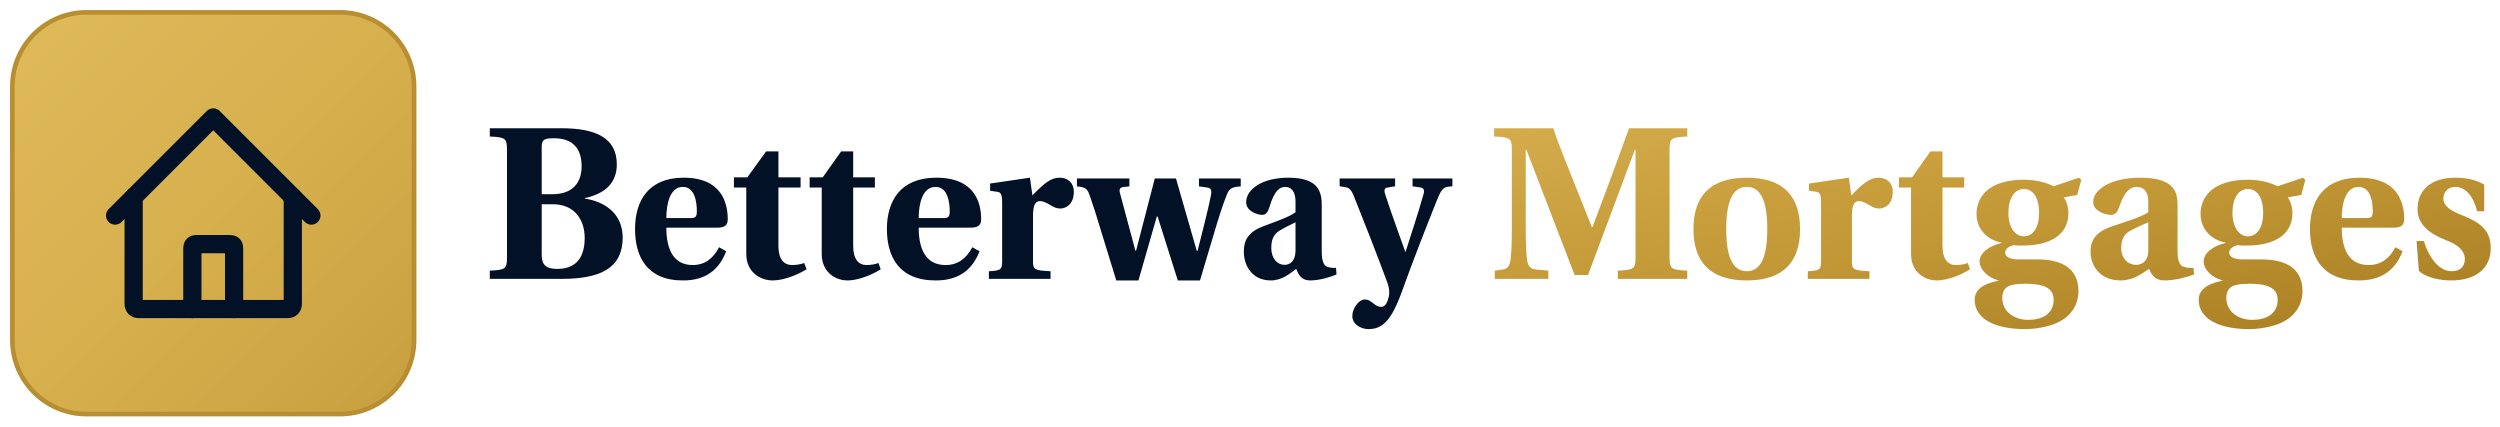
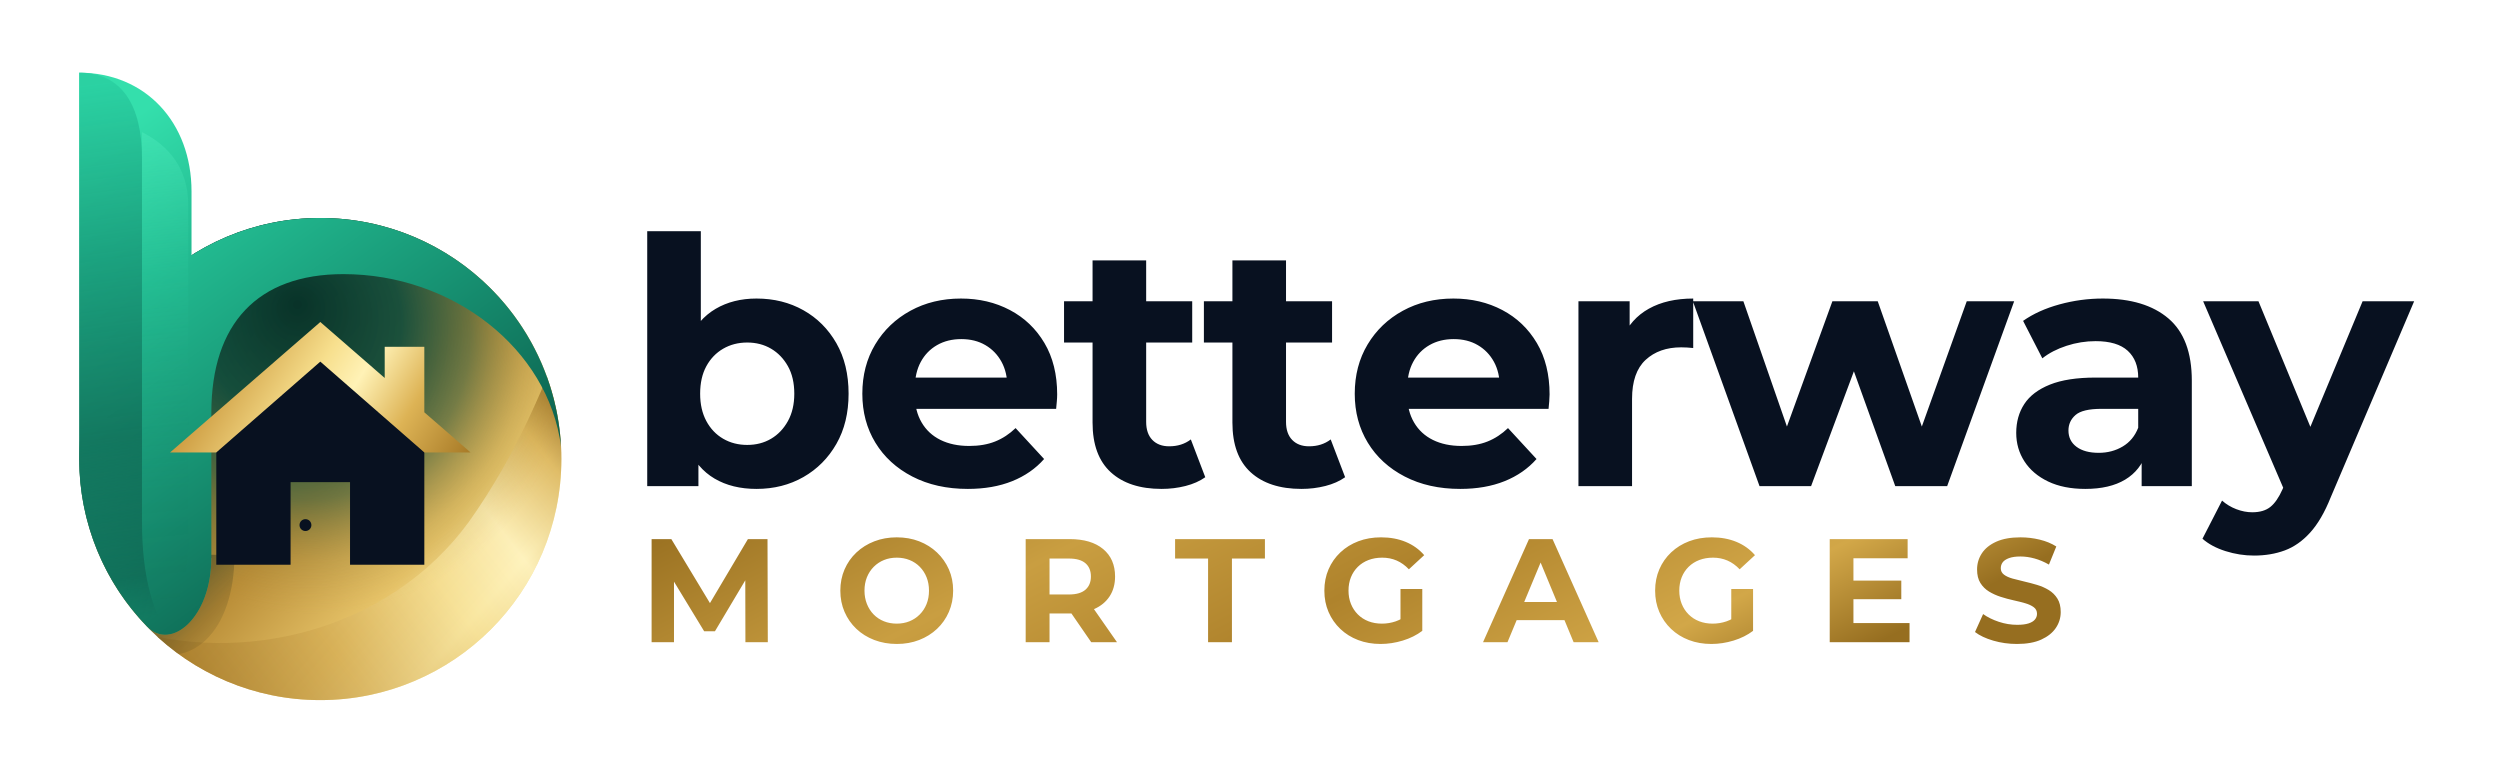
- <svg xmlns="http://www.w3.org/2000/svg" viewBox="126 236 1618 276" width="1618" height="276" shape-rendering="geometricPrecision">
+ <svg xmlns="http://www.w3.org/2000/svg" viewBox="0 0 1514.16 468.0" width="1514" height="468" fill="none">
  <defs>
-     <linearGradient id="sovereignGold_05_Master_Logo_Daylight_Navy_and_Gold_Transparent" x1="0%" y1="0%" x2="100%" y2="100%">
-       <stop offset="0%" stop-color="#DFBA5B" />
-       <stop offset="50%" stop-color="#D7B04E" />
-       <stop offset="100%" stop-color="#C89F3F" />
+     <clipPath id="hl-ligh-bowl-clip">
+       <circle cx="256" cy="300" r="146" />
+     </clipPath>
+     <linearGradient id="hl-ligh-gold-base" x1="158" y1="218" x2="386" y2="418" gradientUnits="userSpaceOnUse">
+       <stop offset="0%" stop-color="#144538" />
+       <stop offset="22%" stop-color="#6B6D37" />
+       <stop offset="46%" stop-color="#B98D37" />
+       <stop offset="70%" stop-color="#E7C469" />
+       <stop offset="86%" stop-color="#FCF1B7" />
+       <stop offset="100%" stop-color="#CEA449" />
    </linearGradient>
-     <linearGradient id="brushedGold_05_Master_Logo_Daylight_Navy_and_Gold_Transparent" x1="0%" y1="0%" x2="100%" y2="100%">
-       <stop offset="0%" stop-color="#F6E2A4" />
-       <stop offset="35%" stop-color="#DFB859" />
-       <stop offset="70%" stop-color="#C59B3B" />
-       <stop offset="100%" stop-color="#9E7622" />
+     <linearGradient id="hl-ligh-gold-ribbon" x1="184" y1="436" x2="398" y2="270" gradientUnits="userSpaceOnUse">
+       <stop offset="0%" stop-color="#A67B2B" />
+       <stop offset="28%" stop-color="#D2AA52" />
+       <stop offset="56%" stop-color="#F7E195" />
+       <stop offset="74%" stop-color="#FFF3C0" />
+       <stop offset="92%" stop-color="#D8B056" />
+       <stop offset="100%" stop-color="#9A7024" />
    </linearGradient>
-     <linearGradient id="daylightGold_05_Master_Logo_Daylight_Navy_and_Gold_Transparent" x1="0%" y1="0%" x2="100%" y2="100%">
-       <stop offset="0%" stop-color="#D4AC4B" />
-       <stop offset="50%" stop-color="#C29736" />
-       <stop offset="100%" stop-color="#A67C21" />
+     <radialGradient id="hl-ligh-bowl-inner-depth" cx="250" cy="236" r="158" fx="242" fy="206" gradientUnits="userSpaceOnUse">
+       <stop offset="0%" stop-color="#063128" stop-opacity="0.97" />
+       <stop offset="38%" stop-color="#0D4B3C" stop-opacity="0.90" />
+       <stop offset="63%" stop-color="#2A5B42" stop-opacity="0.54" />
+       <stop offset="83%" stop-color="#7B7436" stop-opacity="0.16" />
+       <stop offset="100%" stop-color="#B88E38" stop-opacity="0" />
+     </radialGradient>
+     <linearGradient id="hl-ligh-stem-cast" x1="152" y1="364" x2="216" y2="424" gradientUnits="userSpaceOnUse">
+       <stop offset="0%" stop-color="#052620" stop-opacity="0.60" />
+       <stop offset="55%" stop-color="#4A411B" stop-opacity="0.22" />
+       <stop offset="100%" stop-color="#997228" stop-opacity="0" />
    </linearGradient>
-     <radialGradient id="midnightNavyBg_05_Master_Logo_Daylight_Navy_and_Gold_Transparent" cx="50%" cy="45%" r="75%">
-       <stop offset="0%" stop-color="#051B38" />
-       <stop offset="65%" stop-color="#021125" />
-       <stop offset="100%" stop-color="#010A17" />
-     </radialGradient>
+     <linearGradient id="hl-ligh-emerald-arch" x1="156" y1="84" x2="368" y2="378" gradientUnits="userSpaceOnUse">
+       <stop offset="0%" stop-color="#34DFAC" />
+       <stop offset="24%" stop-color="#22BA90" />
+       <stop offset="52%" stop-color="#179373" />
+       <stop offset="80%" stop-color="#0E6954" />
+       <stop offset="100%" stop-color="#0A4A3E" />
+     </linearGradient>
+     <linearGradient id="hl-ligh-emerald-stem-outer" x1="110" y1="74" x2="152" y2="396" gradientUnits="userSpaceOnUse">
+       <stop offset="0%" stop-color="#2AD1A2" stop-opacity="0.92" />
+       <stop offset="32%" stop-color="#199B7A" stop-opacity="0.82" />
+       <stop offset="66%" stop-color="#0F6753" stop-opacity="0.72" />
+       <stop offset="92%" stop-color="#0A4A3E" stop-opacity="0.35" />
+       <stop offset="100%" stop-color="#0A4A3E" stop-opacity="0" />
+     </linearGradient>
+     <linearGradient id="hl-ligh-emerald-ridge" x1="148" y1="90" x2="180" y2="394" gradientUnits="userSpaceOnUse">
+       <stop offset="0%" stop-color="#52F0C0" stop-opacity="0.48" />
+       <stop offset="35%" stop-color="#27C599" stop-opacity="0.22" />
+       <stop offset="75%" stop-color="#137C63" stop-opacity="0.04" />
+       <stop offset="100%" stop-color="#0A4A3E" stop-opacity="0" />
+     </linearGradient>
+     <linearGradient id="hl-ligh-roof-gold" x1="210" y1="226" x2="338" y2="306" gradientUnits="userSpaceOnUse">
+       <stop offset="0%" stop-color="#CE9E43" />
+       <stop offset="32%" stop-color="#F7DF8D" />
+       <stop offset="48%" stop-color="#FFF2B6" />
+       <stop offset="72%" stop-color="#DDB355" />
+       <stop offset="100%" stop-color="#AA7D29" />
+     </linearGradient>
+     <linearGradient id="hl-ligh-text-gold" x1="0%" y1="0%" x2="100%" y2="15%">
+       <stop offset="0%" stop-color="#C89E44" />
+       <stop offset="28%" stop-color="#EED380" />
+       <stop offset="54%" stop-color="#D7AF55" />
+       <stop offset="82%" stop-color="#F3DA8A" />
+       <stop offset="100%" stop-color="#C89C41" />
+     </linearGradient>
+     <linearGradient id="hl-ligh-text-gold-light" x1="0%" y1="0%" x2="100%" y2="15%">
+       <stop offset="0%" stop-color="#9B7222" />
+       <stop offset="30%" stop-color="#C99E41" />
+       <stop offset="56%" stop-color="#AF832C" />
+       <stop offset="84%" stop-color="#D2A748" />
+       <stop offset="100%" stop-color="#966E20" />
+     </linearGradient>
+     <linearGradient id="hl-ligh-mono-gold" x1="110" y1="66" x2="402" y2="446" gradientUnits="userSpaceOnUse">
+       <stop offset="0%" stop-color="#F5DC8E" />
+       <stop offset="35%" stop-color="#E0B95F" />
+       <stop offset="68%" stop-color="#C69B40" />
+       <stop offset="100%" stop-color="#F1D683" />
+     </linearGradient>
  </defs>
-   <g transform="translate(0.00, 21.00)">
-     <g>
-       <rect x="134.00" y="223.00" width="260.00" height="260.00" rx="48.00" fill="url(#sovereignGold_05_Master_Logo_Daylight_Navy_and_Gold_Transparent)" stroke="#B88E30" stroke-width="3" />
-       <g fill="none" stroke="#021125" stroke-width="11.80" stroke-linecap="round" stroke-linejoin="round">
-         <path d="M 200.50,354.50 L 264.00,291.00 L 327.50,354.50" />
-         <path d="M 212.50,342.50 L 212.50,411.50 Q 212.50,415.00 216.00,415.00 L 312.00,415.00 Q 315.50,415.00 315.50,411.50 L 315.50,342.50" />
-         <path d="M 250.50,415.00 L 250.50,375.50 Q 250.50,373.00 253.00,373.00 L 275.00,373.00 Q 277.50,373.00 277.50,375.50 L 277.50,415.00" />
+   <g id="Icon-Lockup" transform="translate(-62.00, -22.00)">
+     <g id="Brandmark-b-House">
+       <g id="Gold-Bowl" clip-path="url(#hl-ligh-bowl-clip)">
+         <circle cx="256" cy="300" r="146" fill="url(#hl-ligh-gold-base)" />
+         <path id="Gold-Sweeping-Ribbon" d="M 136 402 C 208 426, 298 404, 346 338 C 376 296, 394 250, 406 218 L 422 460 L 118 460 Z" fill="url(#hl-ligh-gold-ribbon)" opacity="0.72" />
+         <circle id="Bowl-Inner-Depth" cx="256" cy="300" r="146" fill="url(#hl-ligh-bowl-inner-depth)" />
+         <path id="Stem-Cast-Shadow" d="M 184 358 L 204 358 C 204 404, 178 430, 146 414 L 150.98 401.42 C 165.57 416.53, 190 396, 190 360 Z" fill="url(#hl-ligh-stem-cast)" />
+       </g>
+       <g id="Emerald-Ribbon">
+         <path id="Emerald-Main-Arch" d="M 110 66 C 150 66, 178 96, 178 138 L 178 176.58 A 146.0 146.0 0 0 1 401.8 292.36 C 394 233, 336 188, 270 188 C 218 188, 190 218, 190 272 L 190 360 C 190 396, 165.57 416.53, 150.98 401.42 A 146.0 146.0 0 0 1 110 300 L 110 66 Z" fill="url(#hl-ligh-emerald-arch)" />
+         <path id="Emerald-Outer-Facet" d="M 110 66 C 136 66, 148 86, 148 118 L 148 338 C 148 372, 155 394, 165 408 C 160 408, 155 405, 150.98 401.42 A 146.0 146.0 0 0 1 110 300 L 110 66 Z" fill="url(#hl-ligh-emerald-stem-outer)" />
+         <path id="Emerald-Highlight-Ridge" d="M 148 102 C 164 110, 176 124, 176 146 L 176 350 C 176 376, 169 392, 161 400 C 153 386, 148 362, 148 334 L 148 102 Z" fill="url(#hl-ligh-emerald-ridge)" />
+       </g>
+       <g id="House-Emblem">
+         <path id="House-Body" d="M 256 240.5 L 319 295.5 L 319 364 L 274 364 L 274 314 L 238 314 L 238 364 L 193 364 L 193 295.5 Z" fill="#081120" />
+         <path id="House-Roof-Chimney" d="M 256 217 L 295 250.9 L 295 232 L 319 232 L 319 271.7 L 347 296 L 319 296 L 256 241 L 193 296 L 165 296 Z" fill="url(#hl-ligh-roof-gold)" />
+         <circle id="House-Doorknob" cx="247.0" cy="340.0" r="3.6" fill="#081120" />
      </g>
    </g>
-     <path d="M 476.59,347.18 L 483.75,347.18 C 497.80,347.18 504.41,357.17 504.41,369.02 C 504.41,384.10 496.55,389.03 486.71,389.03 C 479.69,389.03 476.59,386.76 476.59,379.87 L 476.59,347.18 Z M 476.59,309.69 C 476.59,304.91 479.12,304.49 484.74,304.49 C 497.38,304.49 502.43,311.96 502.43,322.52 C 502.43,332.94 496.97,340.69 483.46,340.69 L 476.59,340.69 L 476.59,309.69 Z M 443.00,298.00 L 443.00,303.35 C 452.99,303.79 454.11,304.49 454.11,311.67 L 454.11,381.83 C 454.11,389.03 452.99,389.73 443.00,390.15 L 443.00,395.50 L 489.37,395.50 C 505.40,395.50 515.08,392.68 520.99,387.88 C 526.76,383.24 529.00,376.48 529.00,368.86 C 529.00,353.23 517.47,345.48 504.41,343.50 L 504.41,343.24 C 518.18,340.27 525.20,332.94 525.20,321.40 C 525.20,304.21 511.57,298.00 489.37,298.00 L 443.00,298.00 Z M 591.39,375.01 C 587.56,382.39 582.09,386.53 574.33,386.53 C 561.59,386.53 557.25,375.92 557.25,362.34 L 590.11,362.34 C 594.71,362.34 597.00,361.05 597.00,356.90 C 597.00,346.31 593.06,330.00 568.45,330.00 C 545.52,330.00 537.00,345.14 537.00,363.25 C 537.00,380.83 544.50,396.62 568.21,396.50 C 583.36,396.50 591.64,389.00 595.98,377.60 L 591.39,375.01 Z M 557.25,356.13 C 557.25,346.82 559.67,335.96 567.96,335.96 C 575.72,335.96 576.99,345.79 576.99,351.87 C 576.99,355.37 575.98,356.13 573.05,356.13 L 557.25,356.13 Z M 644.14,336.39 L 644.14,329.75 L 629.80,329.75 L 629.80,313.00 L 621.81,313.00 L 609.68,329.75 L 601.00,329.75 L 601.00,336.39 L 608.99,336.39 L 608.99,379.34 C 608.99,391.45 618.36,396.50 626.09,396.50 C 631.74,396.50 640.29,393.97 648.00,389.31 L 646.49,385.20 C 644.55,385.99 641.67,386.53 638.63,386.53 C 633.40,386.53 629.80,382.81 629.80,374.29 L 629.80,336.39 L 644.14,336.39 Z M 692.23,336.39 L 692.23,329.75 L 678.19,329.75 L 678.19,313.00 L 670.36,313.00 L 658.50,329.75 L 650.00,329.75 L 650.00,336.39 L 657.82,336.39 L 657.82,379.34 C 657.82,391.45 666.99,396.50 674.56,396.50 C 680.08,396.50 688.45,393.97 696.00,389.31 L 694.52,385.20 C 692.63,385.99 689.80,386.53 686.83,386.53 C 681.71,386.53 678.19,382.81 678.19,374.29 L 678.19,336.39 L 692.23,336.39 Z M 755.29,375.01 C 751.41,382.39 745.84,386.53 737.95,386.53 C 725.00,386.53 720.58,375.92 720.58,362.34 L 754.00,362.34 C 758.67,362.34 761.00,361.05 761.00,356.90 C 761.00,346.31 756.99,330.00 731.98,330.00 C 708.66,330.00 700.00,345.14 700.00,363.25 C 700.00,380.83 707.63,396.62 731.73,396.50 C 747.14,396.50 755.56,389.00 759.97,377.60 L 755.29,375.01 Z M 720.58,356.13 C 720.58,346.82 723.05,335.96 731.47,335.96 C 739.36,335.96 740.66,345.79 740.66,351.87 C 740.66,355.37 739.63,356.13 736.65,356.13 L 720.58,356.13 Z M 794.56,354.93 C 794.56,348.14 795.89,345.15 799.05,345.15 C 801.17,345.15 803.16,346.19 806.07,347.88 C 807.78,348.92 809.62,349.96 812.14,349.96 C 814.78,349.96 817.43,348.53 818.87,346.57 C 820.34,344.62 821.00,342.01 821.00,339.13 C 821.00,333.53 817.30,330.00 811.75,330.00 C 806.19,330.00 801.83,333.53 794.17,341.48 L 792.58,330.00 L 766.81,333.79 L 766.81,338.48 L 771.43,339.13 C 773.54,339.40 774.59,340.58 774.59,345.80 L 774.59,384.15 C 774.59,389.63 773.54,390.16 766.00,390.55 L 766.00,395.50 L 805.92,395.50 L 805.92,390.55 C 795.74,390.02 794.56,389.63 794.56,384.15 L 794.56,354.93 Z M 823.00,330.50 L 823.00,335.61 C 828.22,336.16 829.65,336.83 831.22,341.40 C 834.10,349.63 834.87,352.32 837.48,360.81 L 848.45,396.50 L 862.81,396.50 L 874.68,355.14 L 875.21,355.14 L 888.27,396.50 L 902.63,396.50 L 912.03,364.97 C 914.76,355.69 917.52,347.21 919.47,342.35 C 921.43,337.11 922.33,336.16 929.00,335.61 L 929.00,330.50 L 901.97,330.50 L 901.97,335.61 L 907.58,336.43 C 909.93,336.83 910.19,338.31 909.81,340.88 C 908.62,347.61 904.32,364.72 901.06,377.37 L 900.55,377.37 L 887.09,330.50 L 873.38,330.50 L 861.24,377.37 L 860.86,377.37 L 850.94,340.33 C 850.15,337.36 850.68,336.29 853.29,336.01 L 856.94,335.61 L 856.94,330.50 L 823.00,330.50 Z M 990.66,388.35 C 989.16,388.48 986.85,388.35 985.12,387.71 C 983.63,387.18 981.43,385.63 981.43,378.01 L 981.43,348.11 C 981.43,340.09 980.27,330.00 959.85,330.00 C 942.90,330.00 932.51,337.50 932.51,345.91 C 932.51,351.73 939.89,354.07 942.90,354.07 C 945.42,354.07 946.70,351.99 947.62,348.90 C 950.85,337.90 954.55,335.96 957.77,335.96 C 961.13,335.96 964.46,338.15 964.46,345.52 L 964.46,352.38 C 960.42,355.49 950.74,358.72 943.24,361.57 C 934.12,365.07 931.00,370.36 931.00,377.74 C 931.00,387.44 936.77,396.50 948.43,396.50 C 955.81,396.50 960.89,391.97 964.93,389.00 C 966.43,393.00 968.39,396.50 973.93,396.50 C 979.93,396.50 987.20,394.30 991.00,392.62 L 990.66,388.35 Z M 964.46,377.60 C 964.25,384.59 960.42,386.41 957.32,386.41 C 952.81,386.41 948.78,382.39 948.78,375.54 C 948.78,369.46 950.62,366.48 954.08,364.28 C 957.66,362.08 961.70,360.28 964.46,358.84 L 964.46,377.60 Z M 1040.20,330.50 L 1040.20,335.56 L 1045.48,336.37 C 1047.26,336.62 1048.04,337.83 1047.40,340.36 C 1043.81,353.02 1039.70,365.40 1035.71,377.91 L 1035.47,377.91 C 1031.22,365.67 1026.49,353.27 1022.50,340.76 C 1021.60,338.10 1022.00,336.62 1024.05,336.37 L 1028.92,335.56 L 1028.92,330.50 L 993.00,330.50 L 993.00,335.56 L 997.23,336.22 C 999.15,336.62 1000.70,338.10 1002.12,341.70 C 1009.56,360.20 1017.25,379.91 1024.05,398.30 C 1025.07,400.97 1025.45,404.42 1024.81,407.08 C 1024.05,410.14 1022.89,413.62 1019.82,413.62 C 1018.40,413.62 1016.73,412.95 1015.19,411.62 C 1012.76,409.75 1011.60,408.81 1009.42,408.81 C 1005.33,408.81 1001.22,414.54 1001.22,419.61 C 1001.22,424.80 1006.73,428.00 1011.60,428.00 C 1020.46,428.00 1026.35,422.94 1033.29,403.76 C 1040.72,383.11 1048.42,363.53 1056.00,344.49 C 1058.30,338.76 1059.71,336.22 1063.29,335.83 L 1066.00,335.56 L 1066.00,330.50 L 1040.20,330.50 Z" fill="#021125" fill-rule="evenodd" />
-     <path d="M 1218.00,395.50 L 1218.00,390.15 C 1207.71,389.73 1206.54,389.03 1206.54,381.83 L 1206.54,311.67 C 1206.54,304.49 1207.71,303.79 1218.00,303.35 L 1218.00,298.00 L 1180.30,298.00 C 1177.83,304.76 1172.91,318.58 1168.99,329.00 L 1156.67,361.97 L 1156.24,361.97 L 1138.97,318.72 C 1136.50,312.38 1133.17,304.05 1131.29,298.00 L 1093.00,298.00 L 1093.00,303.35 C 1103.31,303.79 1104.46,304.49 1104.46,311.67 L 1104.46,359.99 C 1104.46,371.55 1104.31,377.05 1103.74,381.98 C 1103.31,386.91 1101.86,389.03 1098.51,389.45 L 1093.43,390.15 L 1093.43,395.50 L 1128.10,395.50 L 1128.10,390.15 L 1120.26,389.45 C 1116.20,389.16 1114.62,386.91 1114.18,381.98 C 1113.60,376.90 1113.46,371.42 1113.46,359.99 L 1113.46,311.96 L 1113.89,311.96 L 1145.07,392.97 L 1153.77,392.97 L 1184.06,311.96 L 1184.51,311.96 L 1184.51,381.83 C 1184.51,389.03 1183.33,389.73 1173.05,390.15 L 1173.05,395.50 L 1218.00,395.50 Z M 1256.56,330.00 C 1232.26,330.00 1222.00,342.55 1222.00,363.25 C 1222.00,383.95 1232.26,396.50 1256.56,396.50 C 1280.74,396.50 1291.00,383.95 1291.00,363.25 C 1291.00,342.55 1280.74,330.00 1256.56,330.00 Z M 1243.21,363.25 C 1243.21,345.91 1247.09,335.96 1256.56,335.96 C 1265.91,335.96 1269.79,345.91 1269.79,363.25 C 1269.79,380.59 1265.91,390.54 1256.56,390.54 C 1247.09,390.54 1243.21,380.59 1243.21,363.25 Z M 1324.56,354.93 C 1324.56,348.14 1325.89,345.15 1329.05,345.15 C 1331.17,345.15 1333.16,346.19 1336.07,347.88 C 1337.78,348.92 1339.62,349.96 1342.14,349.96 C 1344.78,349.96 1347.43,348.53 1348.87,346.57 C 1350.34,344.62 1351.00,342.01 1351.00,339.13 C 1351.00,333.53 1347.30,330.00 1341.75,330.00 C 1336.19,330.00 1331.83,333.53 1324.17,341.48 L 1322.58,330.00 L 1296.81,333.79 L 1296.81,338.48 L 1301.43,339.13 C 1303.54,339.40 1304.59,340.58 1304.59,345.80 L 1304.59,384.15 C 1304.59,389.63 1303.54,390.16 1296.00,390.55 L 1296.00,395.50 L 1335.92,395.50 L 1335.92,390.55 C 1325.74,390.02 1324.56,389.63 1324.56,384.15 L 1324.56,354.93 Z M 1397.23,336.39 L 1397.23,329.75 L 1383.19,329.75 L 1383.19,313.00 L 1375.36,313.00 L 1363.50,329.75 L 1355.00,329.75 L 1355.00,336.39 L 1362.82,336.39 L 1362.82,379.34 C 1362.82,391.45 1371.99,396.50 1379.56,396.50 C 1385.08,396.50 1393.45,393.97 1401.00,389.31 L 1399.52,385.20 C 1397.63,385.99 1394.80,386.53 1391.83,386.53 C 1386.71,386.53 1383.19,382.81 1383.19,374.29 L 1383.19,336.39 L 1397.23,336.39 Z M 1432.60,382.90 C 1426.12,382.90 1423.74,380.83 1423.74,378.47 C 1423.74,375.63 1427.18,374.07 1429.04,373.68 C 1431.55,373.92 1433.53,373.92 1435.13,373.92 C 1450.75,373.92 1464.66,368.34 1464.66,352.89 C 1464.66,348.99 1463.34,344.95 1461.62,342.73 L 1470.35,341.19 L 1473.00,331.44 L 1471.55,330.00 L 1454.99,335.58 C 1450.63,333.13 1443.20,331.30 1436.06,331.30 C 1412.22,331.30 1405.20,343.26 1405.20,353.39 C 1405.20,364.18 1413.27,370.67 1421.34,371.97 L 1421.34,372.24 C 1412.73,374.33 1407.19,379.00 1407.19,384.20 C 1407.19,389.92 1413.54,395.12 1419.36,396.42 L 1419.36,396.67 C 1413.81,397.84 1404.00,400.32 1404.00,409.01 C 1404.00,421.77 1417.78,428.00 1436.72,428.00 C 1442.54,428.00 1452.22,426.70 1458.84,423.19 C 1466.13,419.41 1471.16,412.67 1471.16,403.31 C 1471.16,387.71 1458.84,382.90 1444.94,382.90 L 1432.60,382.90 Z M 1425.85,353.01 C 1425.85,341.96 1430.61,337.29 1435.91,337.29 C 1441.09,337.29 1445.72,341.96 1445.72,352.89 C 1445.72,362.10 1441.87,367.95 1435.79,367.95 C 1430.10,367.95 1425.85,361.98 1425.85,353.01 Z M 1436.84,398.62 C 1448.10,398.62 1455.12,401.09 1455.12,409.01 C 1455.12,418.25 1447.59,422.01 1438.71,422.01 C 1429.83,422.01 1421.88,416.95 1421.88,407.71 C 1421.88,404.08 1423.33,401.87 1425.19,400.57 C 1427.06,399.41 1431.03,398.62 1436.84,398.62 Z M 1545.62,388.35 C 1543.95,388.48 1541.37,388.35 1539.44,387.71 C 1537.77,387.18 1535.31,385.63 1535.31,378.01 L 1535.31,348.11 C 1535.31,340.09 1534.02,330.00 1511.21,330.00 C 1492.29,330.00 1480.69,337.50 1480.69,345.91 C 1480.69,351.73 1488.93,354.07 1492.29,354.07 C 1495.11,354.07 1496.54,351.99 1497.56,348.90 C 1501.17,337.90 1505.29,335.96 1508.90,335.96 C 1512.64,335.96 1516.37,338.15 1516.37,345.52 L 1516.37,352.38 C 1511.86,355.49 1501.04,358.72 1492.67,361.57 C 1482.48,365.07 1479.00,370.36 1479.00,377.74 C 1479.00,387.44 1485.44,396.50 1498.47,396.50 C 1506.70,396.50 1512.38,391.97 1516.89,389.00 C 1518.56,393.00 1520.75,396.50 1526.93,396.50 C 1533.64,396.50 1541.75,394.30 1546.00,392.62 L 1545.62,388.35 Z M 1516.37,377.60 C 1516.12,384.59 1511.86,386.41 1508.39,386.41 C 1503.36,386.41 1498.85,382.39 1498.85,375.54 C 1498.85,369.46 1500.90,366.48 1504.77,364.28 C 1508.78,362.08 1513.29,360.28 1516.37,358.84 L 1516.37,377.60 Z M 1577.60,382.90 C 1571.12,382.90 1568.74,380.83 1568.74,378.47 C 1568.74,375.63 1572.18,374.07 1574.04,373.68 C 1576.55,373.92 1578.53,373.92 1580.13,373.92 C 1595.75,373.92 1609.66,368.34 1609.66,352.89 C 1609.66,348.99 1608.34,344.95 1606.62,342.73 L 1615.35,341.19 L 1618.00,331.44 L 1616.55,330.00 L 1599.99,335.58 C 1595.63,333.13 1588.20,331.30 1581.06,331.30 C 1557.22,331.30 1550.20,343.26 1550.20,353.39 C 1550.20,364.18 1558.27,370.67 1566.34,371.97 L 1566.34,372.24 C 1557.73,374.33 1552.19,379.00 1552.19,384.20 C 1552.19,389.92 1558.54,395.12 1564.36,396.42 L 1564.36,396.67 C 1558.81,397.84 1549.00,400.32 1549.00,409.01 C 1549.00,421.77 1562.78,428.00 1581.72,428.00 C 1587.54,428.00 1597.22,426.70 1603.84,423.19 C 1611.13,419.41 1616.16,412.67 1616.16,403.31 C 1616.16,387.71 1603.84,382.90 1589.94,382.90 L 1577.60,382.90 Z M 1570.85,353.01 C 1570.85,341.96 1575.61,337.29 1580.91,337.29 C 1586.09,337.29 1590.72,341.96 1590.72,352.89 C 1590.72,362.10 1586.87,367.95 1580.79,367.95 C 1575.10,367.95 1570.85,361.98 1570.85,353.01 Z M 1581.84,398.62 C 1593.10,398.62 1600.12,401.09 1600.12,409.01 C 1600.12,418.25 1592.59,422.01 1583.71,422.01 C 1574.83,422.01 1566.88,416.95 1566.88,407.71 C 1566.88,404.08 1568.33,401.87 1570.19,400.57 C 1572.06,399.41 1576.03,398.62 1581.84,398.62 Z M 1676.29,375.01 C 1672.41,382.39 1666.84,386.53 1658.95,386.53 C 1646.00,386.53 1641.58,375.92 1641.58,362.34 L 1675.00,362.34 C 1679.67,362.34 1682.00,361.05 1682.00,356.90 C 1682.00,346.31 1677.99,330.00 1652.98,330.00 C 1629.66,330.00 1621.00,345.14 1621.00,363.25 C 1621.00,380.83 1628.63,396.62 1652.73,396.50 C 1668.14,396.50 1676.56,389.00 1680.97,377.60 L 1676.29,375.01 Z M 1641.58,356.13 C 1641.58,346.82 1644.05,335.96 1652.47,335.96 C 1660.36,335.96 1661.66,345.79 1661.66,351.87 C 1661.66,355.37 1660.63,356.13 1657.65,356.13 L 1641.58,356.13 Z M 1691.49,390.29 C 1696.20,394.82 1705.50,396.50 1712.46,396.50 C 1727.57,396.50 1738.00,389.39 1738.00,375.42 C 1738.00,364.28 1731.30,358.99 1719.90,354.46 C 1712.69,351.73 1707.36,348.64 1707.36,343.46 C 1707.36,339.44 1710.10,335.96 1715.17,335.96 C 1721.51,335.96 1726.84,341.91 1729.20,351.73 L 1733.78,351.73 L 1733.78,334.53 C 1728.70,331.29 1721.63,330.00 1715.17,330.00 C 1700.06,330.00 1690.62,337.38 1690.62,350.44 C 1690.62,359.89 1697.95,366.10 1708.86,370.36 C 1715.17,372.69 1721.26,376.45 1721.26,382.65 C 1721.26,387.57 1718.16,390.54 1712.69,390.54 C 1704.51,390.54 1697.95,381.62 1694.71,371.01 L 1690.00,371.01 L 1691.49,390.29 Z" fill="url(#daylightGold_05_Master_Logo_Daylight_Navy_and_Gold_Transparent)" fill-rule="evenodd" />
+   </g>
+   <g id="Wordmark-Outlined" transform="translate(392.00, 124.53) scale(1.06184)">
+     <path id="Letter-betterway" d="M62.328 161.568Q48.412 161.568 38.416 155.688Q28.42 149.808 23.128 137.754Q17.836 125.7 17.836 107.276Q17.836 88.656 23.422 76.7Q29.008 64.744 39.004 58.864Q49.0 52.984 62.328 52.984Q77.224 52.984 89.082 59.648Q100.94 66.312 107.898 78.464Q114.856 90.616 114.856 107.276Q114.856 123.74 107.898 135.892Q100.94 148.044 89.082 154.806Q77.224 161.568 62.328 161.568ZM0.0 160.0V14.568H30.576V75.916L28.616 107.08L29.204 138.44V160.0ZM57.036 136.48Q64.68 136.48 70.658 132.952Q76.636 129.424 80.262 122.858Q83.888 116.292 83.888 107.276Q83.888 98.064 80.262 91.596Q76.636 85.128 70.658 81.6Q64.68 78.072 57.036 78.072Q49.392 78.072 43.316 81.6Q37.24 85.128 33.712 91.596Q30.184 98.064 30.184 107.276Q30.184 116.292 33.712 122.858Q37.24 129.424 43.316 132.952Q49.392 136.48 57.036 136.48Z M182.868 161.568Q164.836 161.568 151.214 154.512Q137.592 147.456 130.144 135.206Q122.696 122.956 122.696 107.276Q122.696 91.4 130.046 79.15Q137.396 66.9 150.136 59.942Q162.876 52.984 178.948 52.984Q194.432 52.984 206.878 59.55Q219.324 66.116 226.576 78.366Q233.828 90.616 233.828 107.668Q233.828 109.432 233.632 111.686Q233.436 113.94 233.24 115.9H147.588V98.064H217.168L205.408 103.356Q205.408 95.124 202.076 89.048Q198.744 82.972 192.864 79.542Q186.984 76.112 179.144 76.112Q171.304 76.112 165.326 79.542Q159.348 82.972 156.016 89.146Q152.684 95.32 152.684 103.748V108.452Q152.684 117.076 156.506 123.642Q160.328 130.208 167.286 133.638Q174.244 137.068 183.652 137.068Q192.08 137.068 198.45 134.52Q204.82 131.972 210.112 126.876L226.38 144.516Q219.128 152.748 208.152 157.158Q197.176 161.568 182.868 161.568Z M293.412 161.568Q274.792 161.568 264.404 152.062Q254.016 142.556 254.016 123.74V31.228H284.592V123.348Q284.592 130.012 288.12 133.638Q291.648 137.264 297.724 137.264Q304.976 137.264 310.072 133.344L318.304 154.904Q313.6 158.236 307.034 159.902Q300.468 161.568 293.412 161.568ZM237.748 78.072V54.552H310.856V78.072Z M373.184 161.568Q354.564 161.568 344.176 152.062Q333.788 142.556 333.788 123.74V31.228H364.364V123.348Q364.364 130.012 367.892 133.638Q371.42 137.264 377.496 137.264Q384.748 137.264 389.844 133.344L398.076 154.904Q393.372 158.236 386.806 159.902Q380.24 161.568 373.184 161.568ZM317.52 78.072V54.552H390.628V78.072Z M463.736 161.568Q445.704 161.568 432.082 154.512Q418.46 147.456 411.012 135.206Q403.564 122.956 403.564 107.276Q403.564 91.4 410.914 79.15Q418.264 66.9 431.004 59.942Q443.744 52.984 459.816 52.984Q475.3 52.984 487.746 59.55Q500.192 66.116 507.444 78.366Q514.696 90.616 514.696 107.668Q514.696 109.432 514.5 111.686Q514.304 113.94 514.108 115.9H428.456V98.064H498.036L486.276 103.356Q486.276 95.124 482.944 89.048Q479.612 82.972 473.732 79.542Q467.852 76.112 460.012 76.112Q452.172 76.112 446.194 79.542Q440.216 82.972 436.884 89.146Q433.552 95.32 433.552 103.748V108.452Q433.552 117.076 437.374 123.642Q441.196 130.208 448.154 133.638Q455.112 137.068 464.52 137.068Q472.948 137.068 479.318 134.52Q485.688 131.972 490.98 126.876L507.248 144.516Q499.996 152.748 489.02 157.158Q478.044 161.568 463.736 161.568Z M531.16 160.0V54.552H560.364V84.344L556.248 75.72Q560.952 64.548 571.34 58.766Q581.728 52.984 596.624 52.984V81.208Q594.664 81.012 593.096 80.914Q591.528 80.816 589.764 80.816Q577.22 80.816 569.478 87.97Q561.736 95.124 561.736 110.216V160.0Z M634.452 160.0 596.428 54.552H625.24L656.796 145.3H643.076L676.004 54.552H701.876L733.824 145.3H720.104L752.64 54.552H779.688L741.468 160.0H711.872L683.844 82.188H692.86L663.852 160.0Z M852.404 160.0V139.42L850.444 134.912V98.064Q850.444 88.264 844.466 82.776Q838.488 77.288 826.14 77.288Q817.712 77.288 809.578 79.934Q801.444 82.58 795.76 87.088L784.784 65.724Q793.408 59.648 805.56 56.316Q817.712 52.984 830.256 52.984Q854.364 52.984 867.692 64.352Q881.02 75.72 881.02 99.828V160.0ZM820.26 161.568Q807.912 161.568 799.092 157.354Q790.272 153.14 785.568 145.888Q780.864 138.636 780.864 129.62Q780.864 120.212 785.47 113.156Q790.076 106.1 800.072 102.082Q810.068 98.064 826.14 98.064H854.168V115.9H829.472Q818.692 115.9 814.674 119.428Q810.656 122.956 810.656 128.248Q810.656 134.128 815.262 137.558Q819.868 140.988 827.904 140.988Q835.548 140.988 841.624 137.362Q847.7 133.736 850.444 126.68L855.148 140.792Q851.816 150.984 842.996 156.276Q834.176 161.568 820.26 161.568Z M916.496 199.592Q908.264 199.592 900.228 197.044Q892.192 194.496 887.096 189.988L898.268 168.232Q901.796 171.368 906.402 173.132Q911.008 174.896 915.516 174.896Q921.984 174.896 925.806 171.858Q929.628 168.82 932.764 161.764L938.252 148.828L940.604 145.496L978.432 54.552H1007.832L960.204 166.468Q955.108 179.208 948.542 186.46Q941.976 193.712 934.038 196.652Q926.1 199.592 916.496 199.592ZM934.528 164.116 887.488 54.552H919.044L955.5 142.752Z" fill="#081120" />
+     <path id="Letter-MORTGAGES" d="M2.5 249.0V190.2H13.756L38.788 231.696H32.824L57.436 190.2H68.608L68.776 249.0H56.008L55.924 209.772H58.276L38.62 242.784H32.488L12.412 209.772H15.268V249.0Z M142.406 250.008Q135.434 250.008 129.512 247.74Q123.59 245.472 119.264 241.356Q114.938 237.24 112.544 231.696Q110.15 226.152 110.15 219.6Q110.15 213.048 112.544 207.504Q114.938 201.96 119.306 197.844Q123.674 193.728 129.554 191.46Q135.434 189.192 142.322 189.192Q149.294 189.192 155.132 191.46Q160.97 193.728 165.296 197.844Q169.622 201.96 172.058 207.462Q174.494 212.964 174.494 219.6Q174.494 226.152 172.058 231.738Q169.622 237.324 165.296 241.398Q160.97 245.472 155.132 247.74Q149.294 250.008 142.406 250.008ZM142.322 238.416Q146.27 238.416 149.588 237.072Q152.906 235.728 155.426 233.208Q157.946 230.688 159.332 227.244Q160.718 223.8 160.718 219.6Q160.718 215.4 159.332 211.956Q157.946 208.512 155.468 205.992Q152.99 203.472 149.63 202.128Q146.27 200.784 142.322 200.784Q138.374 200.784 135.056 202.128Q131.738 203.472 129.218 205.992Q126.698 208.512 125.312 211.956Q123.926 215.4 123.926 219.6Q123.926 223.716 125.312 227.202Q126.698 230.688 129.176 233.208Q131.654 235.728 135.014 237.072Q138.374 238.416 142.322 238.416Z M215.868 249.0V190.2H240.984Q253.248 190.2 260.052 195.87Q266.856 201.54 266.856 211.536Q266.856 218.088 263.748 222.834Q260.64 227.58 254.928 230.1Q249.216 232.62 241.32 232.62H223.428L229.476 226.656V249.0ZM253.248 249.0 238.548 227.664H253.08L267.948 249.0ZM229.476 228.168 223.428 221.784H240.564Q246.864 221.784 249.972 219.054Q253.08 216.324 253.08 211.536Q253.08 206.664 249.972 203.976Q246.864 201.288 240.564 201.288H223.428L229.476 194.82Z M319.906 249.0V201.288H301.09V190.2H352.33V201.288H333.514V249.0Z M418.317 250.008Q411.345 250.008 405.507 247.782Q399.669 245.556 395.343 241.44Q391.017 237.324 388.623 231.78Q386.229 226.236 386.229 219.6Q386.229 212.964 388.623 207.42Q391.017 201.876 395.385 197.76Q399.753 193.644 405.633 191.418Q411.513 189.192 418.569 189.192Q426.381 189.192 432.639 191.796Q438.897 194.4 443.181 199.356L434.445 207.42Q431.253 204.06 427.473 202.422Q423.693 200.784 419.241 200.784Q414.957 200.784 411.429 202.128Q407.901 203.472 405.339 205.992Q402.777 208.512 401.391 211.956Q400.005 215.4 400.005 219.6Q400.005 223.716 401.391 227.16Q402.777 230.604 405.339 233.166Q407.901 235.728 411.387 237.072Q414.873 238.416 419.073 238.416Q423.105 238.416 426.927 237.114Q430.749 235.812 434.361 232.704L442.089 242.532Q437.301 246.144 430.959 248.076Q424.617 250.008 418.317 250.008ZM442.089 242.532 429.657 240.768V218.676H442.089Z M476.743 249.0 502.951 190.2H516.391L542.683 249.0H528.403L506.899 197.088H512.275L490.687 249.0ZM489.847 236.4 493.459 226.068H523.699L527.395 236.4Z M606.989 250.008Q600.017 250.008 594.179 247.782Q588.341 245.556 584.015 241.44Q579.689 237.324 577.295 231.78Q574.901 226.236 574.901 219.6Q574.901 212.964 577.295 207.42Q579.689 201.876 584.057 197.76Q588.425 193.644 594.305 191.418Q600.185 189.192 607.241 189.192Q615.053 189.192 621.311 191.796Q627.569 194.4 631.853 199.356L623.117 207.42Q619.925 204.06 616.145 202.422Q612.365 200.784 607.913 200.784Q603.629 200.784 600.101 202.128Q596.573 203.472 594.011 205.992Q591.449 208.512 590.063 211.956Q588.677 215.4 588.677 219.6Q588.677 223.716 590.063 227.16Q591.449 230.604 594.011 233.166Q596.573 235.728 600.059 237.072Q603.545 238.416 607.745 238.416Q611.777 238.416 615.599 237.114Q619.421 235.812 623.033 232.704L630.761 242.532Q625.973 246.144 619.631 248.076Q613.289 250.008 606.989 250.008ZM630.761 242.532 618.329 240.768V218.676H630.761Z M674.487 249.0V190.2H718.923V201.12H688.011V238.08H720.015V249.0ZM687.003 224.472V213.888H715.311V224.472Z M781.297 250.008Q774.241 250.008 767.773 248.118Q761.305 246.228 757.357 243.204L761.977 232.956Q765.757 235.644 770.923 237.366Q776.089 239.088 781.381 239.088Q785.413 239.088 787.891 238.29Q790.369 237.492 791.545 236.064Q792.721 234.636 792.721 232.788Q792.721 230.436 790.873 229.05Q789.025 227.664 786.001 226.782Q782.977 225.9 779.323 225.102Q775.669 224.304 772.015 223.128Q768.361 221.952 765.337 220.104Q762.313 218.256 760.423 215.232Q758.533 212.208 758.533 207.504Q758.533 202.464 761.263 198.306Q763.993 194.148 769.495 191.67Q774.997 189.192 783.313 189.192Q788.857 189.192 794.233 190.494Q799.609 191.796 803.725 194.4L799.525 204.732Q795.409 202.38 791.293 201.246Q787.177 200.112 783.229 200.112Q779.281 200.112 776.761 201.036Q774.241 201.96 773.149 203.43Q772.057 204.9 772.057 206.832Q772.057 209.1 773.905 210.486Q775.753 211.872 778.777 212.712Q781.801 213.552 785.455 214.392Q789.109 215.232 792.763 216.324Q796.417 217.416 799.441 219.264Q802.465 221.112 804.355 224.136Q806.245 227.16 806.245 231.78Q806.245 236.736 803.473 240.852Q800.701 244.968 795.199 247.488Q789.697 250.008 781.297 250.008Z" fill="url(#hl-ligh-text-gold-light)" />
  </g>
</svg>
